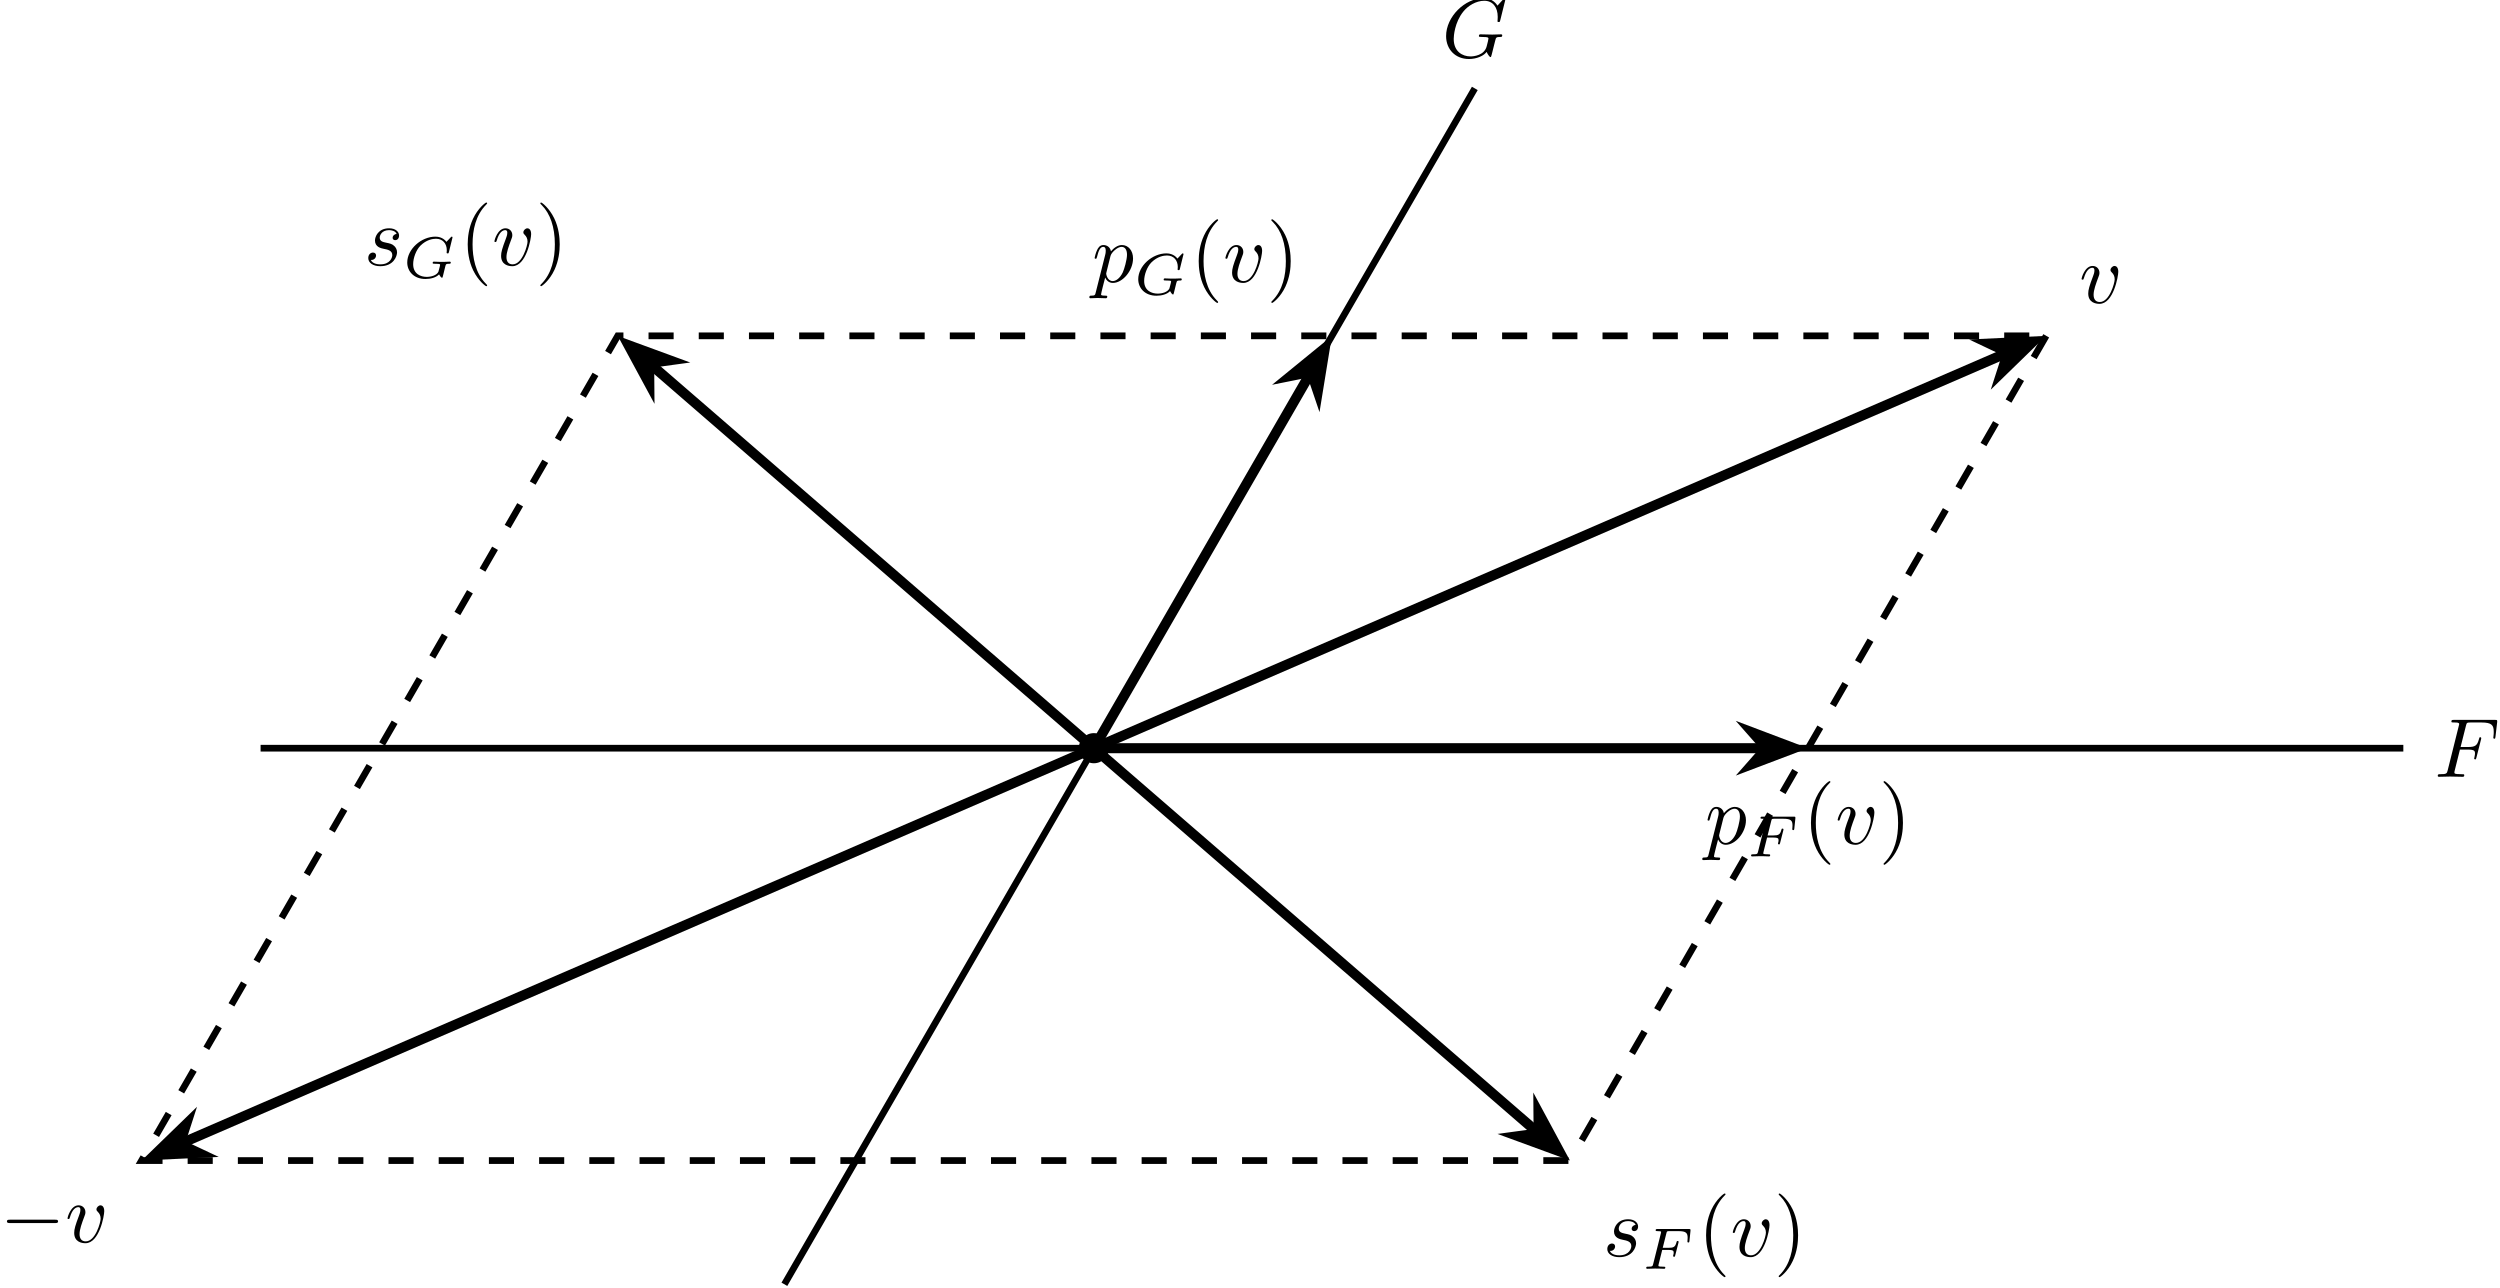
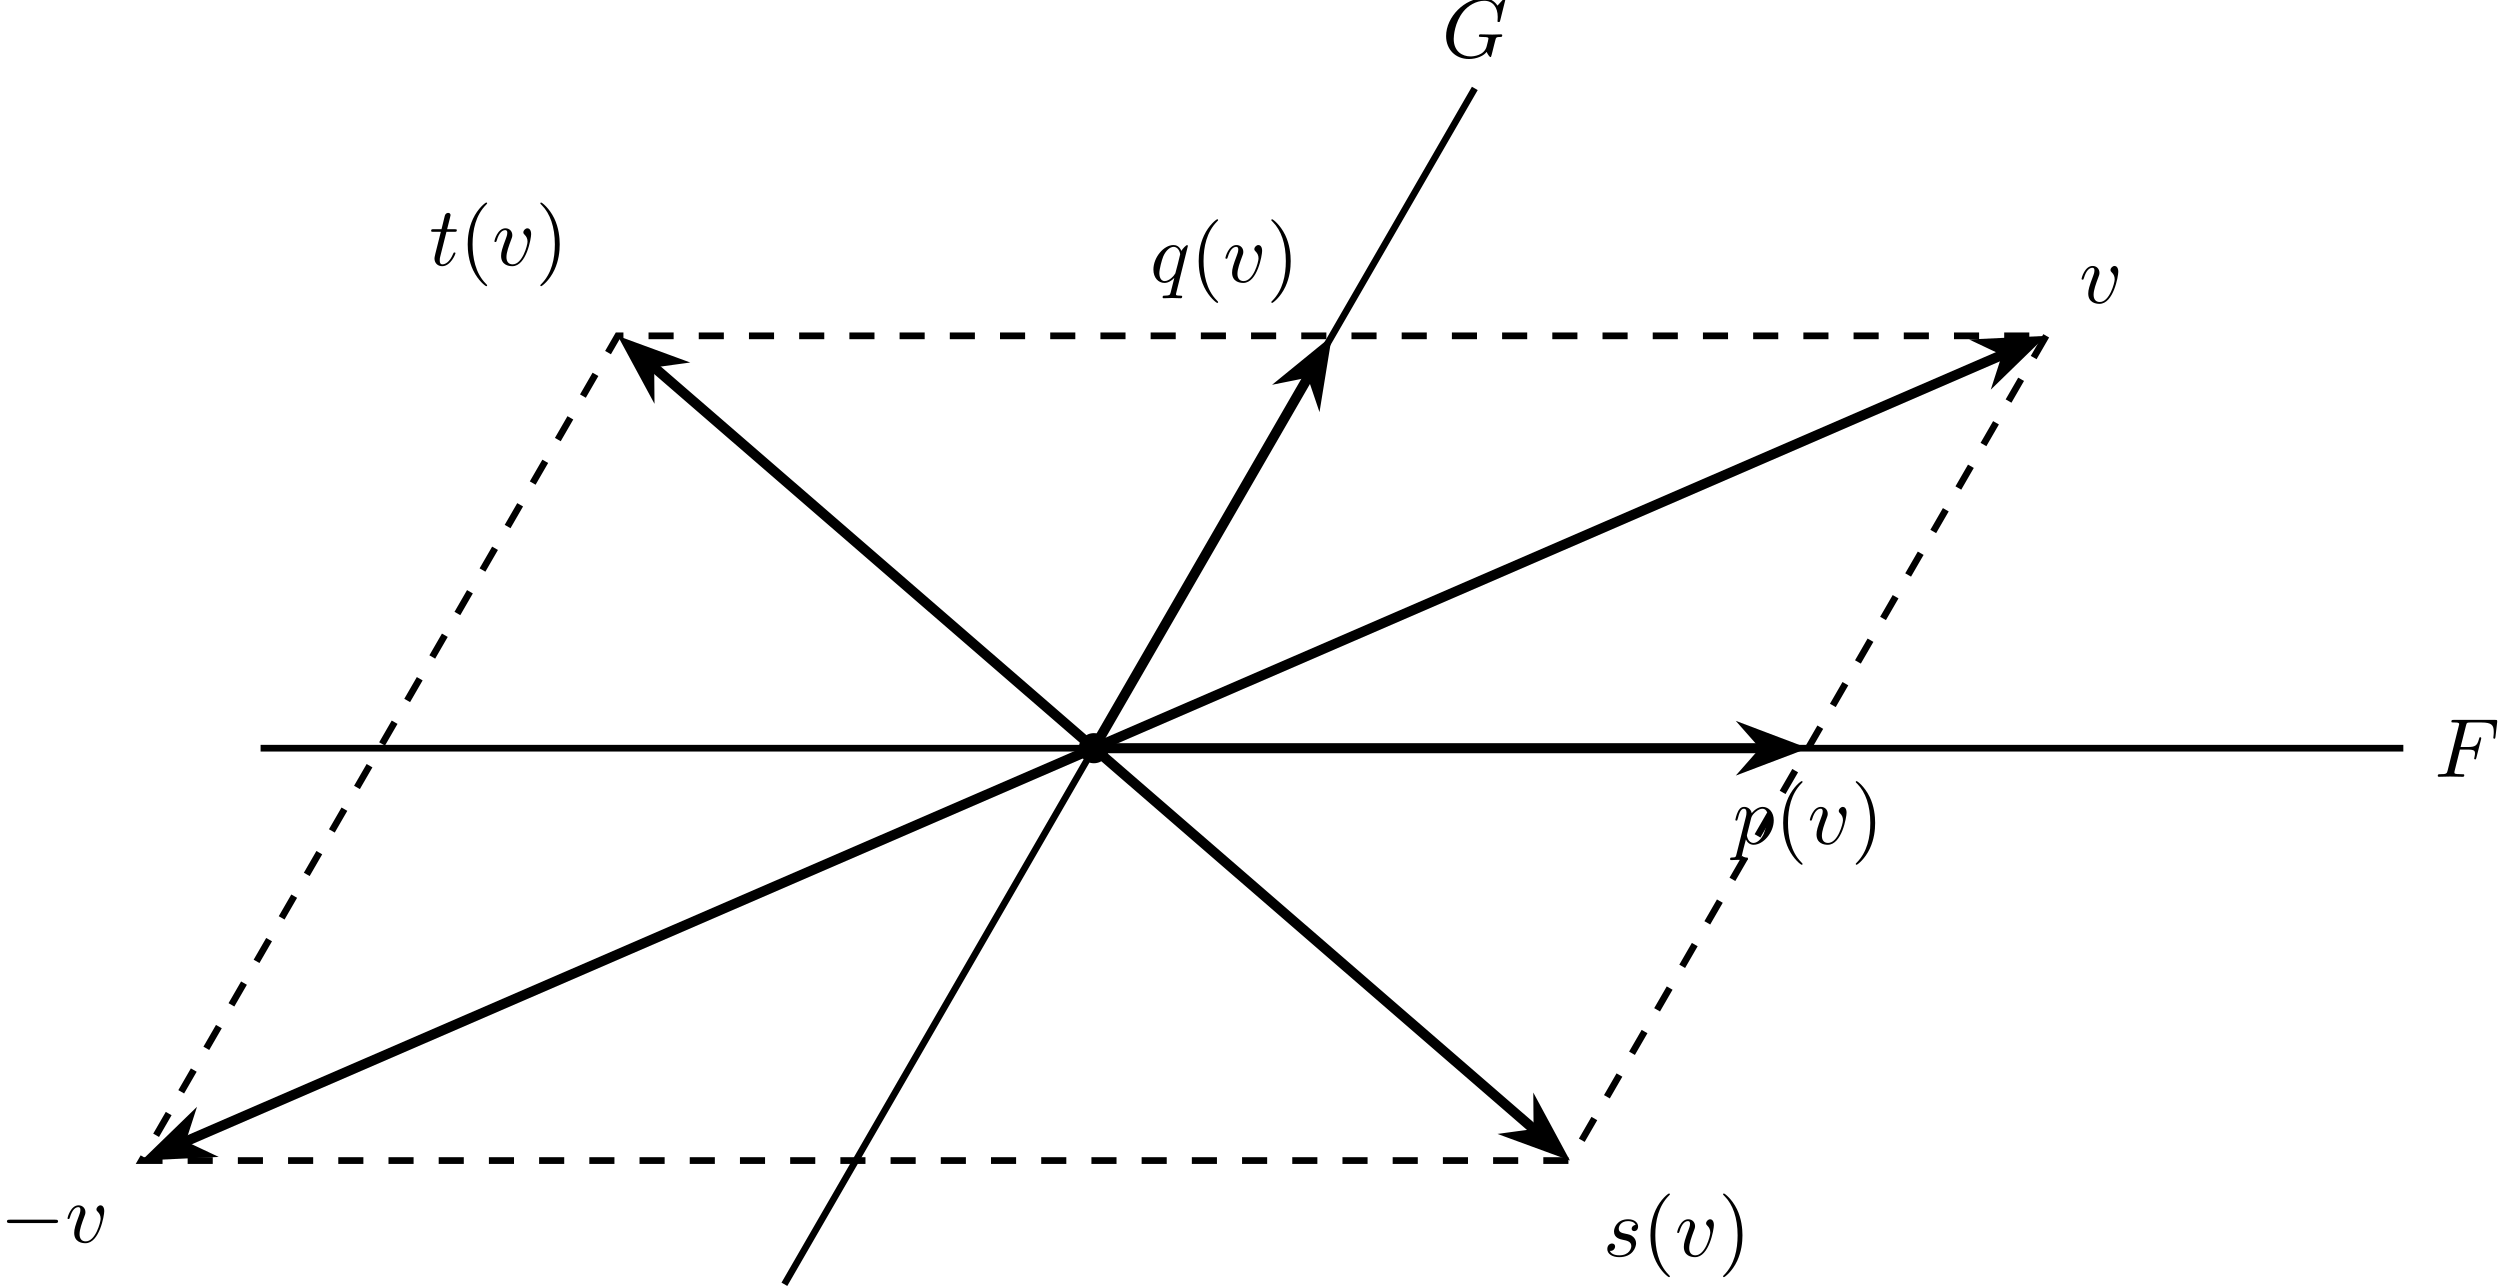
<svg xmlns="http://www.w3.org/2000/svg" xmlns:xlink="http://www.w3.org/1999/xlink" version="1.1" width="297.652pt" height="153.308pt" viewBox="-60.71 -60.71 297.652 153.308">
  <defs>
    <path id="g0-0" d="M6.565-2.291C6.735-2.291 6.914-2.291 6.914-2.491S6.735-2.69 6.565-2.69H1.176C1.006-2.69 .827-2.69 .827-2.491S1.006-2.291 1.176-2.291H6.565Z" />
    <path id="g1-70" d="M3.019-3.238H3.985C4.732-3.238 4.812-3.078 4.812-2.79C4.812-2.72 4.812-2.6 4.742-2.301C4.722-2.252 4.712-2.212 4.712-2.192C4.712-2.112 4.772-2.072 4.832-2.072C4.932-2.072 4.932-2.102 4.981-2.281L5.529-4.443C5.559-4.553 5.559-4.573 5.559-4.603C5.559-4.623 5.539-4.712 5.44-4.712S5.33-4.663 5.29-4.503C5.081-3.726 4.852-3.547 4.005-3.547H3.098L3.736-6.077C3.826-6.426 3.836-6.466 4.274-6.466H5.589C6.814-6.466 7.044-6.137 7.044-5.37C7.044-5.141 7.044-5.101 7.014-4.832C6.994-4.702 6.994-4.682 6.994-4.653C6.994-4.603 7.024-4.533 7.113-4.533C7.223-4.533 7.233-4.593 7.253-4.782L7.452-6.506C7.482-6.775 7.432-6.775 7.183-6.775H2.301C2.102-6.775 2.002-6.775 2.002-6.575C2.002-6.466 2.092-6.466 2.281-6.466C2.65-6.466 2.929-6.466 2.929-6.286C2.929-6.247 2.929-6.227 2.879-6.047L1.564-.777C1.465-.389 1.445-.309 .658-.309C.488-.309 .379-.309 .379-.12C.379 0 .498 0 .528 0C.817 0 1.554-.03 1.843-.03C2.172-.03 2.999 0 3.328 0C3.417 0 3.537 0 3.537-.189C3.537-.269 3.477-.289 3.477-.299C3.447-.309 3.427-.309 3.198-.309C2.979-.309 2.929-.309 2.68-.329C2.391-.359 2.361-.399 2.361-.528C2.361-.548 2.361-.608 2.401-.757L3.019-3.238Z" />
    <path id="g1-71" d="M7.572-6.924C7.572-6.954 7.552-7.024 7.462-7.024C7.432-7.024 7.422-7.014 7.313-6.904L6.615-6.137C6.526-6.276 6.067-7.024 4.961-7.024C2.74-7.024 .498-4.822 .498-2.511C.498-.927 1.604 .219 3.218 .219C3.656 .219 4.105 .13 4.463-.02C4.961-.219 5.151-.428 5.33-.628C5.42-.379 5.679-.01 5.778-.01C5.828-.01 5.848-.04 5.848-.05C5.868-.07 5.968-.448 6.017-.658L6.207-1.425C6.247-1.594 6.296-1.763 6.336-1.933C6.446-2.381 6.456-2.401 7.024-2.411C7.073-2.411 7.183-2.421 7.183-2.61C7.183-2.68 7.133-2.72 7.054-2.72C6.824-2.72 6.237-2.69 6.007-2.69C5.699-2.69 4.922-2.72 4.613-2.72C4.523-2.72 4.403-2.72 4.403-2.521C4.403-2.411 4.483-2.411 4.702-2.411C4.712-2.411 5.001-2.411 5.23-2.391C5.489-2.361 5.539-2.331 5.539-2.202C5.539-2.112 5.43-1.664 5.33-1.295C5.051-.199 3.756-.09 3.407-.09C2.451-.09 1.405-.658 1.405-2.182C1.405-2.491 1.504-4.134 2.55-5.43C3.088-6.107 4.055-6.715 5.041-6.715C6.057-6.715 6.645-5.948 6.645-4.792C6.645-4.394 6.615-4.384 6.615-4.284S6.725-4.184 6.765-4.184C6.894-4.184 6.894-4.204 6.944-4.384L7.572-6.924Z" />
    <path id="g1-112" d="M.448 1.215C.369 1.554 .349 1.624-.09 1.624C-.209 1.624-.319 1.624-.319 1.813C-.319 1.893-.269 1.933-.189 1.933C.08 1.933 .369 1.903 .648 1.903C.976 1.903 1.315 1.933 1.634 1.933C1.684 1.933 1.813 1.933 1.813 1.733C1.813 1.624 1.714 1.624 1.574 1.624C1.076 1.624 1.076 1.554 1.076 1.465C1.076 1.345 1.494-.279 1.564-.528C1.694-.239 1.973 .11 2.481 .11C3.636 .11 4.882-1.345 4.882-2.809C4.882-3.746 4.314-4.403 3.557-4.403C3.059-4.403 2.58-4.045 2.252-3.656C2.152-4.194 1.724-4.403 1.355-4.403C.897-4.403 .707-4.015 .618-3.836C.438-3.497 .309-2.899 .309-2.869C.309-2.77 .408-2.77 .428-2.77C.528-2.77 .538-2.78 .598-2.999C.767-3.706 .966-4.184 1.325-4.184C1.494-4.184 1.634-4.105 1.634-3.726C1.634-3.497 1.604-3.387 1.564-3.218L.448 1.215ZM2.202-3.108C2.271-3.377 2.54-3.656 2.72-3.806C3.068-4.115 3.357-4.184 3.527-4.184C3.925-4.184 4.164-3.836 4.164-3.248S3.836-1.514 3.656-1.136C3.318-.438 2.839-.11 2.471-.11C1.813-.11 1.684-.936 1.684-.996C1.684-1.016 1.684-1.036 1.714-1.156L2.202-3.108Z" />
+     <path id="g1-113" d="M4.503-4.294C4.503-4.334 4.473-4.394 4.403-4.394C4.294-4.394 3.895-3.995 3.726-3.706C3.507-4.244 3.118-4.403 2.8-4.403C1.624-4.403 .399-2.929 .399-1.484C.399-.508 .986 .11 1.714 .11C2.142 .11 2.531-.13 2.889-.488C2.8-.139 2.471 1.205 2.441 1.295C2.361 1.574 2.281 1.614 1.724 1.624C1.594 1.624 1.494 1.624 1.494 1.823C1.494 1.833 1.494 1.933 1.624 1.933C1.943 1.933 2.291 1.903 2.62 1.903C2.959 1.903 3.318 1.933 3.646 1.933C3.696 1.933 3.826 1.933 3.826 1.733C3.826 1.624 3.726 1.624 3.567 1.624C3.088 1.624 3.088 1.554 3.088 1.465C3.088 1.395 3.108 1.335 3.128 1.245L4.503-4.294ZM1.743-.11C1.146-.11 1.106-.877 1.106-1.046C1.106-1.524 1.395-2.61 1.564-3.029C1.873-3.766 2.391-4.184 2.8-4.184C3.447-4.184 3.587-3.377 3.587-3.308C3.587-3.248 3.039-1.066 3.009-1.026C2.859-.747 2.301-.11 1.743-.11Z" />
    <path id="g1-115" d="M3.895-3.726C3.616-3.716 3.417-3.497 3.417-3.278C3.417-3.138 3.507-2.989 3.726-2.989S4.184-3.158 4.184-3.547C4.184-3.995 3.756-4.403 2.999-4.403C1.684-4.403 1.315-3.387 1.315-2.949C1.315-2.172 2.052-2.022 2.341-1.963C2.859-1.863 3.377-1.753 3.377-1.205C3.377-.946 3.148-.11 1.953-.11C1.813-.11 1.046-.11 .817-.638C1.196-.588 1.445-.887 1.445-1.166C1.445-1.395 1.285-1.514 1.076-1.514C.817-1.514 .518-1.305 .518-.857C.518-.289 1.086 .11 1.943 .11C3.557 .11 3.945-1.096 3.945-1.544C3.945-1.903 3.756-2.152 3.636-2.271C3.367-2.55 3.078-2.6 2.64-2.69C2.281-2.77 1.883-2.839 1.883-3.288C1.883-3.577 2.122-4.184 2.999-4.184C3.248-4.184 3.746-4.115 3.895-3.726Z" />
+     <path id="g1-116" d="M2.052-3.985H2.989C3.188-3.985 3.288-3.985 3.288-4.184C3.288-4.294 3.188-4.294 3.009-4.294H2.132C2.491-5.709 2.54-5.908 2.54-5.968C2.54-6.137 2.421-6.237 2.252-6.237C2.222-6.237 1.943-6.227 1.853-5.878L1.465-4.294H.528C.329-4.294 .229-4.294 .229-4.105C.229-3.985 .309-3.985 .508-3.985H1.385C.667-1.156 .628-.986 .628-.807C.628-.269 1.006 .11 1.544 .11C2.56 .11 3.128-1.345 3.128-1.425C3.128-1.524 3.049-1.524 3.009-1.524C2.919-1.524 2.909-1.494 2.859-1.385C2.431-.349 1.903-.11 1.564-.11C1.355-.11 1.255-.239 1.255-.568C1.255-.807 1.275-.877 1.315-1.046L2.052-3.985Z" />
    <path id="g1-118" d="M4.663-3.706C4.663-4.244 4.403-4.403 4.224-4.403C3.975-4.403 3.736-4.144 3.736-3.925C3.736-3.796 3.786-3.736 3.895-3.626C4.105-3.427 4.234-3.168 4.234-2.809C4.234-2.391 3.626-.11 2.461-.11C1.953-.11 1.724-.458 1.724-.976C1.724-1.534 1.993-2.262 2.301-3.088C2.371-3.258 2.421-3.397 2.421-3.587C2.421-4.035 2.102-4.403 1.604-4.403C.667-4.403 .289-2.959 .289-2.869C.289-2.77 .389-2.77 .408-2.77C.508-2.77 .518-2.79 .568-2.949C.857-3.955 1.285-4.184 1.574-4.184C1.654-4.184 1.823-4.184 1.823-3.866C1.823-3.616 1.724-3.347 1.654-3.168C1.215-2.012 1.086-1.554 1.086-1.126C1.086-.05 1.963 .11 2.421 .11C4.095 .11 4.663-3.188 4.663-3.706Z" />
-     <path id="g2-70" d="M2.385-2.246H3.131C3.661-2.246 3.752-2.162 3.752-1.932C3.752-1.827 3.752-1.813 3.703-1.618C3.689-1.576 3.682-1.555 3.682-1.534C3.682-1.465 3.731-1.43 3.801-1.43C3.891-1.43 3.898-1.465 3.933-1.59L4.31-3.068C4.317-3.089 4.338-3.194 4.338-3.208C4.338-3.278 4.289-3.313 4.219-3.313C4.122-3.313 4.115-3.271 4.08-3.145C3.94-2.601 3.738-2.497 3.145-2.497H2.448L2.887-4.247C2.943-4.463 2.95-4.484 3.243-4.484H4.31C5.237-4.484 5.412-4.261 5.412-3.682C5.412-3.452 5.384-3.306 5.384-3.25S5.405-3.131 5.502-3.131C5.607-3.131 5.614-3.194 5.628-3.313L5.753-4.526C5.774-4.735 5.726-4.735 5.551-4.735H1.827C1.695-4.735 1.604-4.735 1.604-4.582C1.604-4.484 1.688-4.484 1.827-4.484C1.834-4.484 1.967-4.484 2.092-4.47C2.239-4.456 2.253-4.442 2.253-4.373C2.253-4.324 2.232-4.254 2.225-4.219L1.311-.572C1.241-.3 1.234-.251 .69-.251C.572-.251 .481-.251 .481-.105C.481-.035 .53 0 .593 0C.795 0 1.311-.028 1.513-.028L2.05-.021C2.232-.021 2.427 0 2.601 0C2.65 0 2.755 0 2.755-.153C2.755-.251 2.671-.251 2.511-.251C2.497-.251 2.322-.251 2.148-.265C2.001-.279 1.932-.286 1.932-.384C1.932-.411 1.932-.432 1.953-.509L2.385-2.246Z" />
-     <path id="g2-71" d="M5.879-4.812C5.879-4.847 5.858-4.903 5.788-4.903C5.739-4.903 5.726-4.889 5.663-4.819L5.154-4.282C5.091-4.366 4.7-4.903 3.843-4.903C2.148-4.903 .488-3.403 .488-1.827C.488-.746 1.311 .139 2.65 .139C3.264 .139 3.912-.021 4.275-.411C4.345-.258 4.533-.007 4.617-.007C4.679-.007 4.693-.035 4.728-.181L4.861-.718C4.896-.844 4.993-1.262 5.014-1.346C5.098-1.66 5.105-1.667 5.516-1.674C5.565-1.674 5.67-1.674 5.67-1.82C5.67-1.89 5.621-1.925 5.565-1.925C5.335-1.925 5.042-1.897 4.798-1.897C4.624-1.897 4.394-1.897 4.219-1.904S3.843-1.925 3.668-1.925C3.619-1.925 3.515-1.925 3.515-1.771C3.515-1.674 3.592-1.674 3.766-1.674C3.898-1.674 4.038-1.674 4.17-1.66C4.394-1.639 4.4-1.611 4.4-1.527C4.4-1.499 4.4-1.485 4.352-1.304C4.303-1.109 4.226-.795 4.198-.725C3.996-.3 3.347-.112 2.803-.112C2.106-.112 1.193-.446 1.193-1.625C1.193-2.371 1.541-3.306 2.057-3.829C2.776-4.54 3.522-4.652 3.912-4.652C4.721-4.652 5.196-4.066 5.196-3.285C5.196-3.089 5.175-3.041 5.175-2.999C5.175-2.908 5.265-2.908 5.3-2.908C5.412-2.908 5.412-2.929 5.447-3.062L5.879-4.812Z" />
-     <path id="g3-40" d="M3.298 2.391C3.298 2.361 3.298 2.341 3.128 2.172C1.883 .917 1.564-.966 1.564-2.491C1.564-4.224 1.943-5.958 3.168-7.203C3.298-7.323 3.298-7.342 3.298-7.372C3.298-7.442 3.258-7.472 3.198-7.472C3.098-7.472 2.202-6.795 1.614-5.529C1.106-4.433 .986-3.328 .986-2.491C.986-1.714 1.096-.508 1.644 .618C2.242 1.843 3.098 2.491 3.198 2.491C3.258 2.491 3.298 2.461 3.298 2.391Z" />
-     <path id="g3-41" d="M2.879-2.491C2.879-3.268 2.77-4.473 2.222-5.599C1.624-6.824 .767-7.472 .667-7.472C.608-7.472 .568-7.432 .568-7.372C.568-7.342 .568-7.323 .757-7.143C1.733-6.157 2.301-4.573 2.301-2.491C2.301-.787 1.933 .966 .697 2.222C.568 2.341 .568 2.361 .568 2.391C.568 2.451 .608 2.491 .667 2.491C.767 2.491 1.664 1.813 2.252 .548C2.76-.548 2.879-1.654 2.879-2.491Z" />
+     <path id="g2-40" d="M3.298 2.391C3.298 2.361 3.298 2.341 3.128 2.172C1.883 .917 1.564-.966 1.564-2.491C1.564-4.224 1.943-5.958 3.168-7.203C3.298-7.323 3.298-7.342 3.298-7.372C3.298-7.442 3.258-7.472 3.198-7.472C3.098-7.472 2.202-6.795 1.614-5.529C1.106-4.433 .986-3.328 .986-2.491C.986-1.714 1.096-.508 1.644 .618C2.242 1.843 3.098 2.491 3.198 2.491C3.258 2.491 3.298 2.461 3.298 2.391Z" />
+     <path id="g2-41" d="M2.879-2.491C2.879-3.268 2.77-4.473 2.222-5.599C1.624-6.824 .767-7.472 .667-7.472C.608-7.472 .568-7.432 .568-7.372C.568-7.342 .568-7.323 .757-7.143C1.733-6.157 2.301-4.573 2.301-2.491C2.301-.787 1.933 .966 .697 2.222C.568 2.341 .568 2.361 .568 2.391C.568 2.451 .608 2.491 .667 2.491C.767 2.491 1.664 1.813 2.252 .548C2.76-.548 2.879-1.654 2.879-2.491Z" />
  </defs>
  <g id="page1">
    <path d="M-29.684 28.371H225.433" stroke="#000" fill="none" stroke-width=".797" stroke-miterlimit="10" />
    <g transform="matrix(1 0 0 1 159.6237 3.4039)">
      <use x="69.528" y="28.372" xlink:href="#g1-70" />
    </g>
    <path d="M32.68 92.199L114.883-50.184" stroke="#000" fill="none" stroke-width=".797" stroke-miterlimit="10" />
    <g transform="matrix(1 0 0 1 41.4377 -82.2743)">
      <use x="69.528" y="28.372" xlink:href="#g1-71" />
    </g>
    <path d="M182.914-20.727L126.223 77.469H-43.86L12.836-20.727Z" stroke="#000" fill="none" stroke-width=".797" stroke-miterlimit="10" stroke-dasharray="2.989 2.989" />
    <path d="M69.527 28.371L178.097-18.641" stroke="#000" fill="none" stroke-width="1.196" stroke-miterlimit="10" />
    <path d="M181.352-20.051L176.149-19.809L178.371-18.758L177.617-16.418Z" />
    <path d="M181.352-20.051L176.149-19.809L178.371-18.758L177.617-16.418Z" stroke="#000" fill="none" stroke-width="1.195" stroke-miterlimit="10" />
    <g transform="matrix(1 0 0 1 117.3037 -53.0151)">
      <use x="69.528" y="28.372" xlink:href="#g1-118" />
    </g>
    <path d="M69.527 28.371H149.32" stroke="#000" fill="none" stroke-width="1.196" stroke-miterlimit="10" />
    <path d="M152.867 28.371L147.992 26.527L149.617 28.371L147.992 30.219Z" />
    <path d="M152.867 28.371L147.992 26.527L149.617 28.371L147.992 30.219Z" stroke="#000" fill="none" stroke-width="1.196" stroke-miterlimit="10" />
-     <g transform="matrix(1 0 0 1 72.7537 11.3894)">
+     <g transform="matrix(1 0 0 1 76.0657 11.3894)">
      <use x="69.528" y="28.372" xlink:href="#g1-112" />
-       <use x="74.541" y="29.866" xlink:href="#g2-70" />
-       <use x="81.164" y="28.372" xlink:href="#g3-40" />
-       <use x="85.038" y="28.372" xlink:href="#g1-118" />
-       <use x="90.225" y="28.372" xlink:href="#g3-41" />
+       <use x="74.541" y="28.372" xlink:href="#g2-40" />
+       <use x="78.415" y="28.372" xlink:href="#g1-118" />
+       <use x="83.602" y="28.372" xlink:href="#g2-41" />
    </g>
    <path d="M69.527 28.371L95.25-16.18" stroke="#000" fill="none" stroke-width="1.196" stroke-miterlimit="10" />
    <path d="M97.023-19.25L92.988-15.957L95.398-16.441L96.187-14.109Z" />
    <path d="M97.023-19.25L92.988-15.957L95.398-16.441L96.187-14.109Z" stroke="#000" fill="none" stroke-width="1.196" stroke-miterlimit="10" />
-     <g transform="matrix(1 0 0 1 -.2196 -55.5057)">
-       <use x="69.528" y="28.372" xlink:href="#g1-112" />
-       <use x="74.541" y="29.866" xlink:href="#g2-71" />
-       <use x="81.242" y="28.372" xlink:href="#g3-40" />
-       <use x="85.116" y="28.372" xlink:href="#g1-118" />
-       <use x="90.303" y="28.372" xlink:href="#g3-41" />
+     <g transform="matrix(1 0 0 1 6.6888 -55.5057)">
+       <use x="69.528" y="28.372" xlink:href="#g1-113" />
+       <use x="74.333" y="28.372" xlink:href="#g2-40" />
+       <use x="78.208" y="28.372" xlink:href="#g1-118" />
+       <use x="83.394" y="28.372" xlink:href="#g2-41" />
    </g>
    <path d="M69.527 28.371L122.254 74.035" stroke="#000" fill="none" stroke-width="1.196" stroke-miterlimit="10" />
    <path d="M124.934 76.356L122.461 71.77L122.48 74.23L120.043 74.563Z" />
    <path d="M124.934 76.356L122.461 71.77L122.48 74.23L120.043 74.563Z" stroke="#000" fill="none" stroke-width="1.195" stroke-miterlimit="10" />
    <g transform="matrix(1 0 0 1 60.6107 60.487)">
      <use x="69.528" y="28.372" xlink:href="#g1-115" />
-       <use x="74.198" y="29.866" xlink:href="#g2-70" />
-       <use x="80.821" y="28.372" xlink:href="#g3-40" />
-       <use x="84.696" y="28.372" xlink:href="#g1-118" />
-       <use x="89.882" y="28.372" xlink:href="#g3-41" />
+       <use x="74.198" y="28.372" xlink:href="#g2-40" />
+       <use x="78.073" y="28.372" xlink:href="#g1-118" />
+       <use x="83.259" y="28.372" xlink:href="#g2-41" />
    </g>
    <path d="M69.527 28.371L16.801-17.289" stroke="#000" fill="none" stroke-width="1.196" stroke-miterlimit="10" />
    <path d="M14.121-19.609L16.598-15.027L16.578-17.484L19.012-17.816Z" />
    <path d="M14.121-19.609L16.598-15.027L16.578-17.484L19.012-17.816Z" stroke="#000" fill="none" stroke-width="1.195" stroke-miterlimit="10" />
-     <g transform="matrix(1 0 0 1 -86.909 -57.4983)">
-       <use x="69.528" y="28.372" xlink:href="#g1-115" />
-       <use x="74.198" y="29.866" xlink:href="#g2-71" />
-       <use x="80.899" y="28.372" xlink:href="#g3-40" />
-       <use x="84.774" y="28.372" xlink:href="#g1-118" />
-       <use x="89.96" y="28.372" xlink:href="#g3-41" />
+     <g transform="matrix(1 0 0 1 -79.13579 -57.4983)">
+       <use x="69.528" y="28.372" xlink:href="#g1-116" />
+       <use x="73.126" y="28.372" xlink:href="#g2-40" />
+       <use x="77" y="28.372" xlink:href="#g1-118" />
+       <use x="82.187" y="28.372" xlink:href="#g2-41" />
    </g>
    <path d="M69.527 28.371L-39.043 75.383" stroke="#000" fill="none" stroke-width="1.196" stroke-miterlimit="10" />
    <path d="M-42.297 76.793L-37.094 76.551L-39.316 75.504L-38.559 73.164Z" />
    <path d="M-42.297 76.793L-37.094 76.551L-39.316 75.504L-38.559 73.164Z" stroke="#000" fill="none" stroke-width="1.195" stroke-miterlimit="10" />
    <g transform="matrix(1 0 0 1 -130.2385 58.8266)">
      <use x="69.528" y="28.372" xlink:href="#g0-0" />
      <use x="77.277" y="28.372" xlink:href="#g1-118" />
    </g>
    <path d="M71.32 28.371C71.32 27.383 70.52 26.578 69.527 26.578C68.539 26.578 67.734 27.383 67.734 28.371C67.734 29.363 68.539 30.164 69.527 30.164C70.52 30.164 71.32 29.363 71.32 28.371Z" />
  </g>
</svg>
